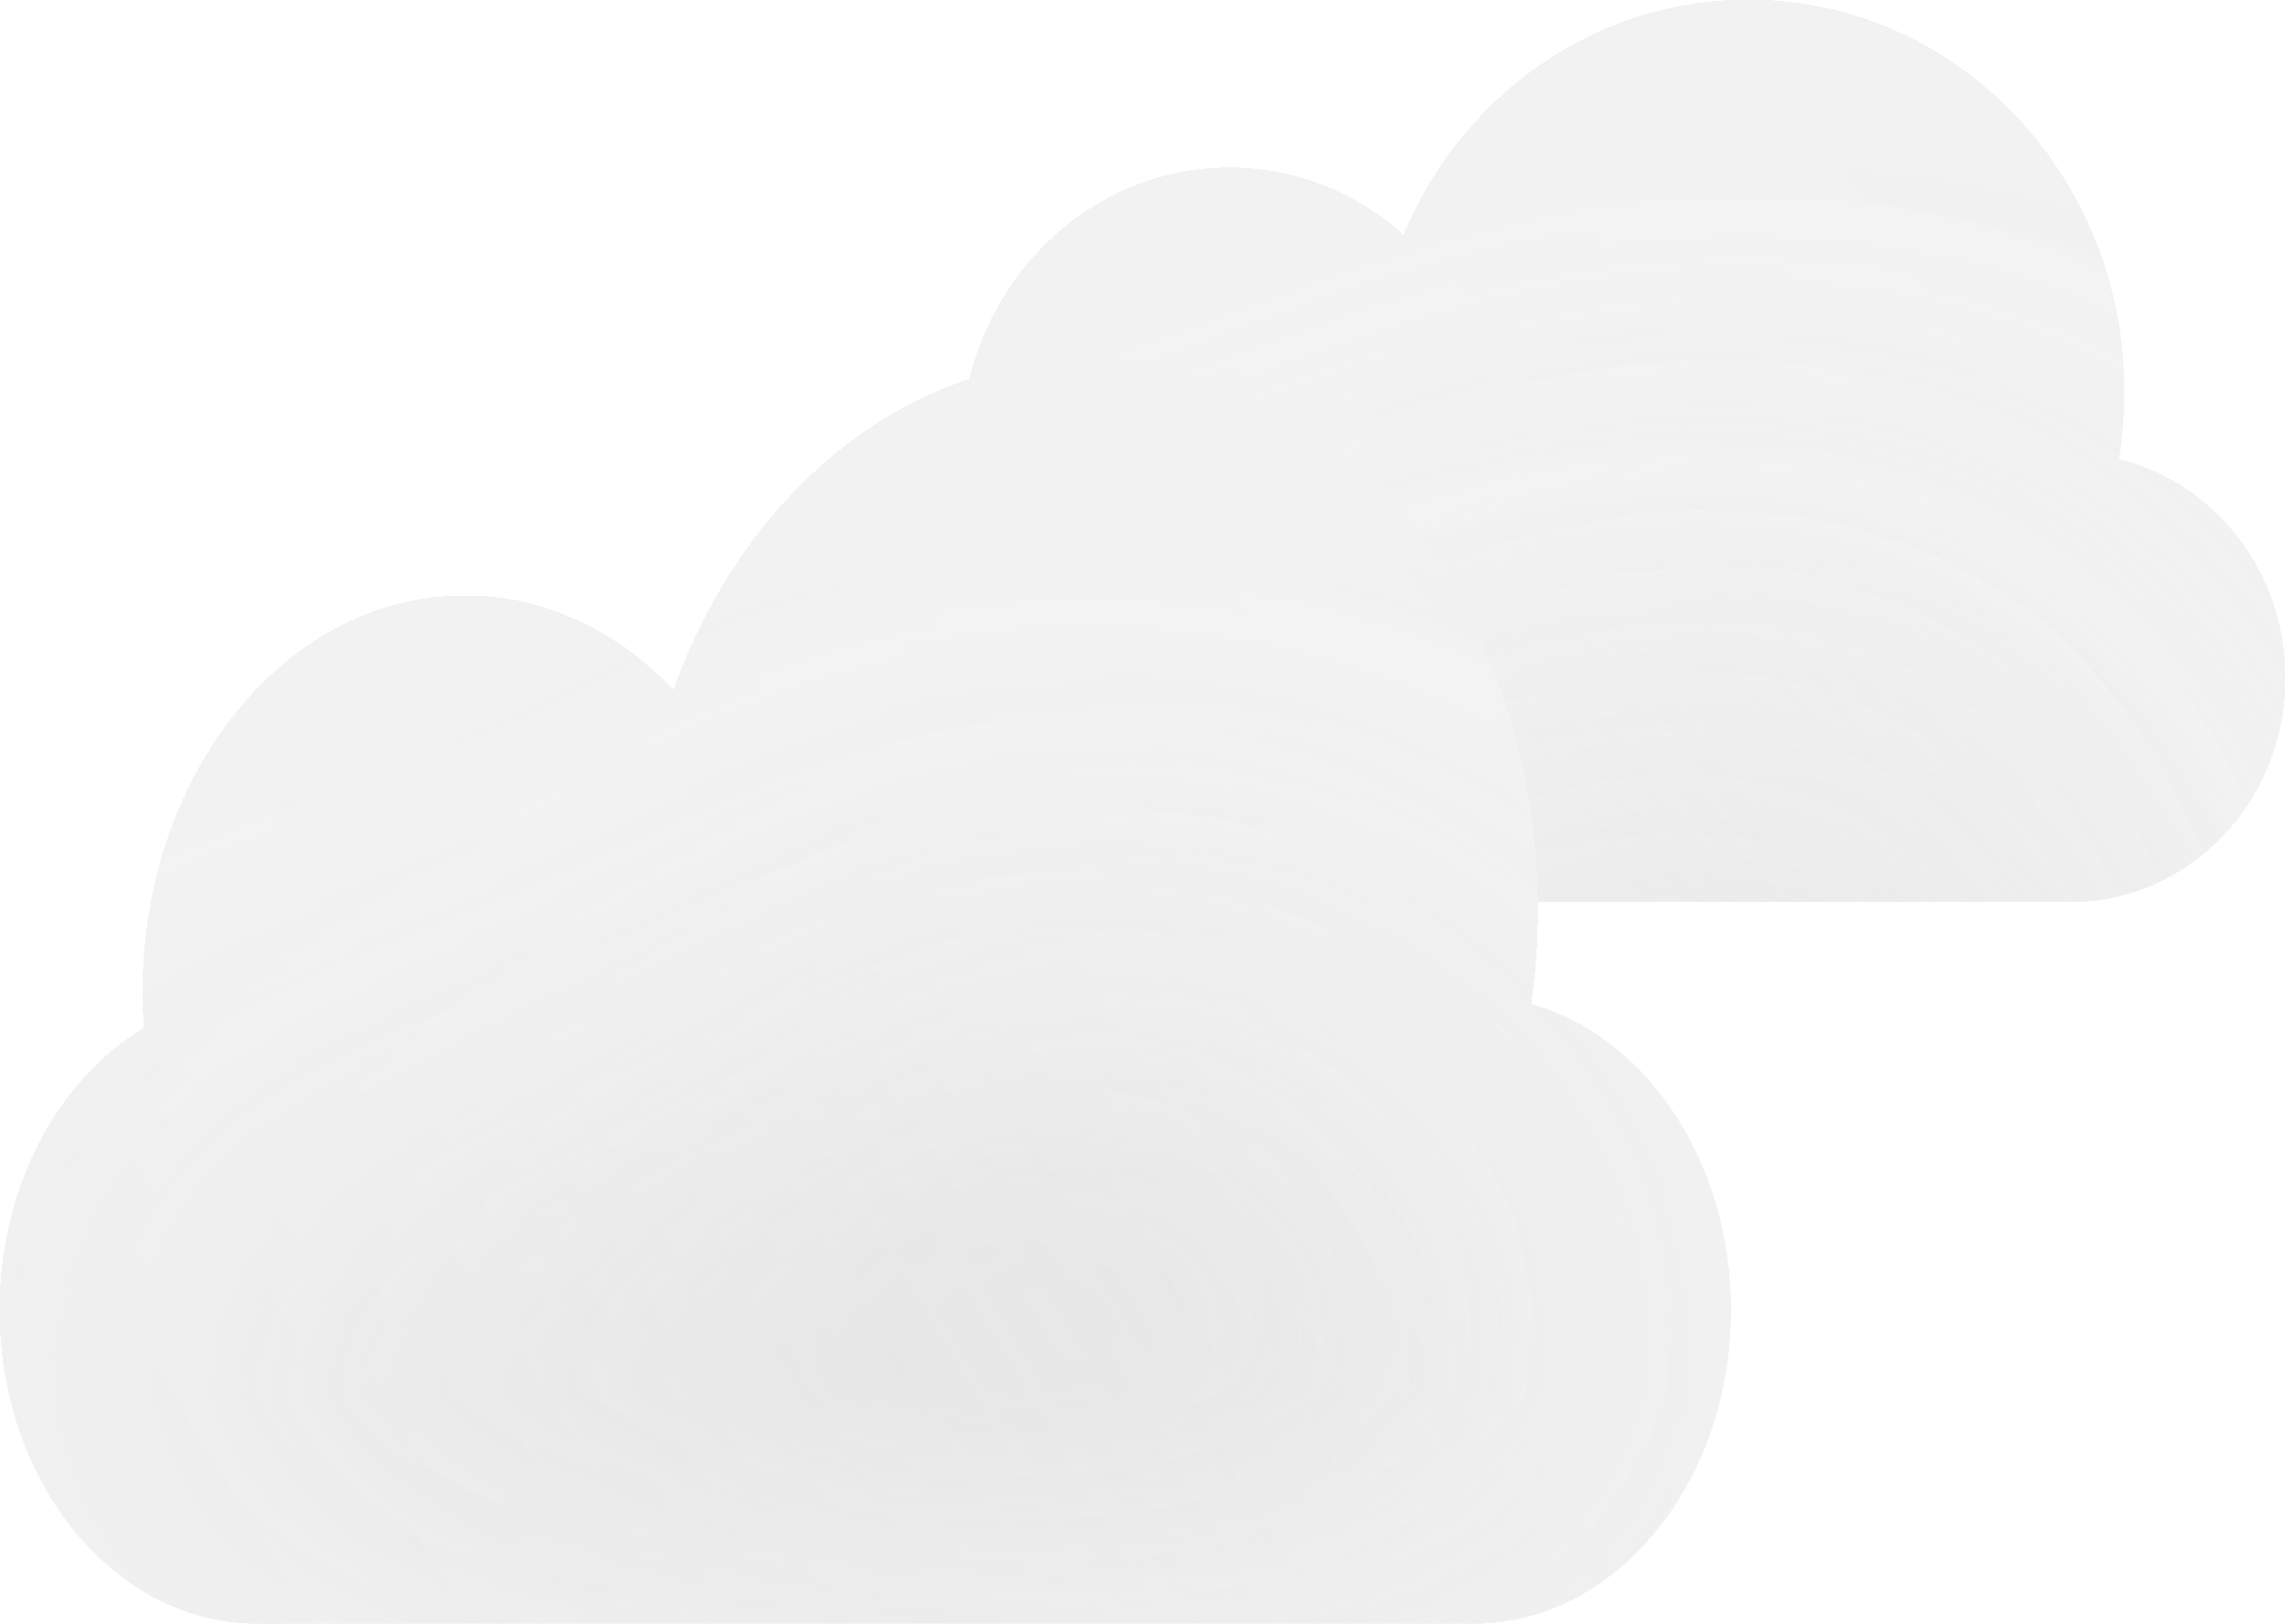
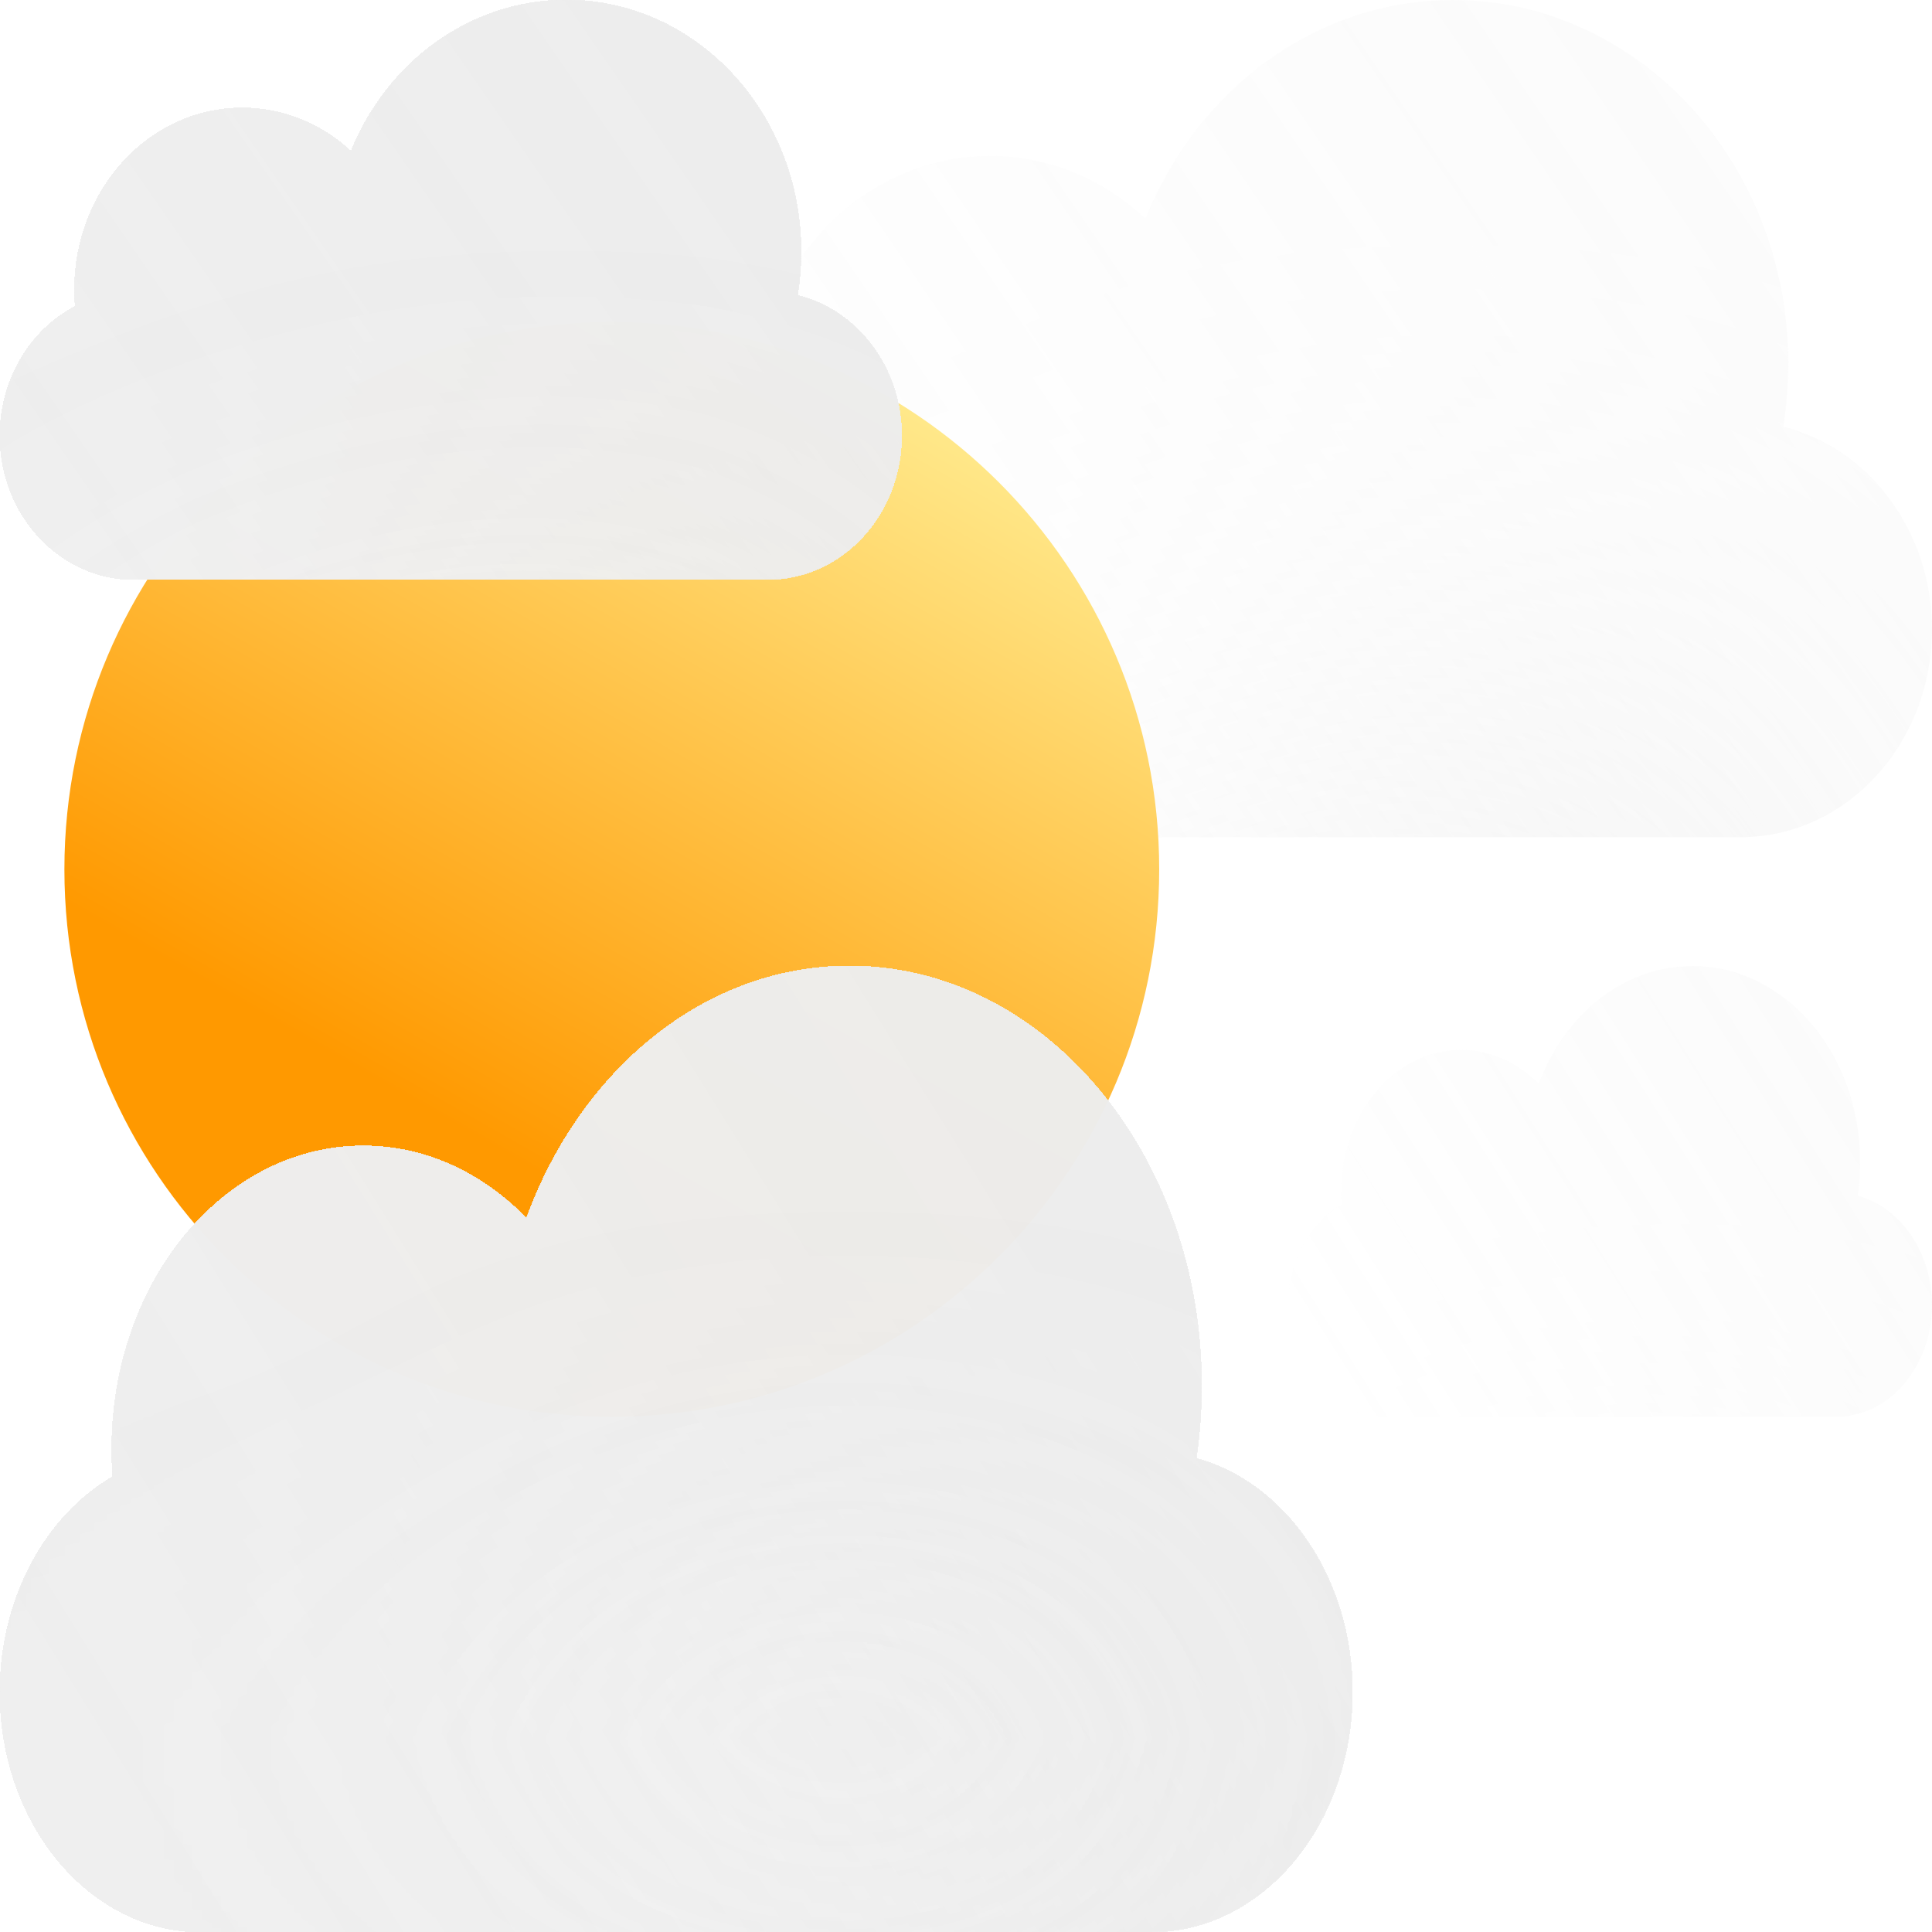
- <svg xmlns="http://www.w3.org/2000/svg" width="38" height="27" viewBox="0 0 38 27" fill="none">
-   <g filter="url(#filter0_bi_231_541)">
-     <g filter="url(#filter1_i_231_541)">
-       <path d="M35.229 7.645C35.29 7.279 35.322 6.902 35.322 6.517C35.322 2.918 32.525 0 29.074 0C26.509 0 24.305 1.613 23.343 3.919C22.563 3.217 21.552 2.793 20.446 2.793C17.982 2.793 15.983 4.9 15.983 7.5C15.983 7.645 15.99 7.788 16.002 7.929C14.816 8.535 14 9.806 14 11.276C14 13.333 15.598 15 17.57 15H34.43C36.401 15 38 13.333 38 11.276C38 9.506 36.816 8.024 35.229 7.645Z" fill="url(#paint0_linear_231_541)" />
-     </g>
+ <svg xmlns="http://www.w3.org/2000/svg" width="30" height="30" viewBox="0 0 30 30" fill="none">
+   <g filter="url(#filter0_i_239_795)">
+     <path d="M27.691 6.626C27.742 6.308 27.769 5.982 27.769 5.648C27.769 2.529 25.438 0 22.562 0C20.424 0 18.587 1.398 17.786 3.396C17.136 2.788 16.293 2.421 15.372 2.421C13.318 2.421 11.653 4.247 11.653 6.5C11.653 6.625 11.658 6.75 11.668 6.872C10.68 7.397 10 8.499 10 9.772C10 11.555 11.332 13 12.975 13H27.025C28.668 13 30 11.555 30 9.772C30 8.238 29.013 6.954 27.691 6.626Z" fill="url(#paint0_linear_239_795)" />
  </g>
-   <g filter="url(#filter2_bi_231_541)">
-     <g filter="url(#filter3_i_231_541)">
-       <path d="M25.457 16.704C25.53 16.191 25.569 15.663 25.569 15.124C25.569 10.085 22.214 6 18.076 6C15 6 12.357 8.258 11.203 11.487C10.269 10.504 9.056 9.91 7.73 9.91C4.774 9.91 2.378 12.861 2.378 16.5C2.378 16.703 2.386 16.903 2.4 17.101C0.979 17.949 0 19.729 0 21.786C0 24.666 1.917 27 4.281 27H24.498C26.863 27 28.78 24.666 28.78 21.786C28.78 19.308 27.36 17.234 25.457 16.704Z" fill="url(#paint1_linear_231_541)" />
-     </g>
+   <g filter="url(#filter1_i_239_795)">
+     <path d="M28.845 18.568C28.871 18.397 28.884 18.221 28.884 18.041C28.884 16.362 27.719 15 26.281 15C25.212 15 24.294 15.753 23.893 16.829C23.568 16.501 23.146 16.303 22.686 16.303C21.659 16.303 20.826 17.287 20.826 18.5C20.826 18.568 20.829 18.634 20.834 18.7C20.34 18.983 20 19.576 20 20.262C20 21.222 20.666 22 21.488 22H28.512C29.334 22 30 21.222 30 20.262C30 19.436 29.507 18.744 28.845 18.568Z" fill="url(#paint1_linear_239_795)" />
+   </g>
+   <path d="M18 13.5C18 18.194 14.194 22 9.5 22C4.806 22 1 18.194 1 13.5C1 8.806 4.806 5 9.5 5C14.194 5 18 8.806 18 13.5Z" fill="url(#paint2_linear_239_795)" />
+   <g filter="url(#filter2_i_239_795)">
+     <path d="M18.575 22.645C18.629 22.279 18.657 21.902 18.657 21.517C18.657 17.918 16.209 15 13.19 15C10.945 15 9.017 16.613 8.175 18.919C7.493 18.217 6.608 17.793 5.641 17.793C3.484 17.793 1.736 19.901 1.736 22.5C1.736 22.645 1.741 22.788 1.752 22.929C0.714 23.535 3.04927e-07 24.806 3.04927e-07 26.276C3.04927e-07 28.333 1.399 30 3.124 30H17.876C19.601 30 21 28.333 21 26.276C21 24.506 19.964 23.024 18.575 22.645Z" fill="url(#paint3_linear_239_795)" />
+   </g>
+   <g filter="url(#filter3_i_239_795)">
+     <path d="M12.384 4.587C12.419 4.367 12.438 4.141 12.438 3.91C12.438 1.751 10.806 0 8.793 0C7.297 0 6.011 0.968 5.45 2.351C4.995 1.93 4.405 1.676 3.76 1.676C2.323 1.676 1.157 2.94 1.157 4.5C1.157 4.587 1.161 4.673 1.168 4.758C0.476 5.121 2.03285e-07 5.884 2.03285e-07 6.766C2.03285e-07 8 0.932 9 2.083 9H11.917C13.068 9 14 8 14 6.766C14 5.703 13.309 4.814 12.384 4.587Z" fill="url(#paint4_linear_239_795)" />
  </g>
  <defs>
-     <filter id="filter0_bi_231_541" x="9" y="-5" width="34" height="30" filterUnits="userSpaceOnUse" color-interpolation-filters="sRGB">
-       <feFlood flood-opacity="0" result="BackgroundImageFix" />
-       <feGaussianBlur in="BackgroundImageFix" stdDeviation="2.5" />
-       <feComposite in2="SourceAlpha" operator="in" result="effect1_backgroundBlur_231_541" />
-       <feBlend mode="normal" in="SourceGraphic" in2="effect1_backgroundBlur_231_541" result="shape" />
-       <feColorMatrix in="SourceAlpha" type="matrix" values="0 0 0 0 0 0 0 0 0 0 0 0 0 0 0 0 0 0 127 0" result="hardAlpha" />
-       <feOffset dy="10" />
-       <feGaussianBlur stdDeviation="9" />
-       <feComposite in2="hardAlpha" operator="arithmetic" k2="-1" k3="1" />
-       <feColorMatrix type="matrix" values="0 0 0 0 0 0 0 0 0 0 0 0 0 0 0 0 0 0 0.05 0" />
-       <feBlend mode="normal" in2="shape" result="effect2_innerShadow_231_541" />
-     </filter>
-     <filter id="filter1_i_231_541" x="14" y="0" width="24" height="25" filterUnits="userSpaceOnUse" color-interpolation-filters="sRGB">
+     <filter id="filter0_i_239_795" x="10" y="0" width="20" height="23" filterUnits="userSpaceOnUse" color-interpolation-filters="sRGB">
      <feFlood flood-opacity="0" result="BackgroundImageFix" />
      <feBlend mode="normal" in="SourceGraphic" in2="BackgroundImageFix" result="shape" />
      <feColorMatrix in="SourceAlpha" type="matrix" values="0 0 0 0 0 0 0 0 0 0 0 0 0 0 0 0 0 0 127 0" result="hardAlpha" />
      <feOffset dy="11" />
      <feGaussianBlur stdDeviation="5" />
      <feComposite in2="hardAlpha" operator="arithmetic" k2="-1" k3="1" />
-       <feColorMatrix type="matrix" values="0 0 0 0 1 0 0 0 0 1 0 0 0 0 1 0 0 0 1 0" />
-       <feBlend mode="normal" in2="shape" result="effect1_innerShadow_231_541" />
+       <feColorMatrix type="matrix" values="0 0 0 0 1 0 0 0 0 1 0 0 0 0 1 0 0 0 0.8 0" />
+       <feBlend mode="normal" in2="shape" result="effect1_innerShadow_239_795" />
    </filter>
-     <filter id="filter2_bi_231_541" x="-10" y="-4" width="48.779" height="41" filterUnits="userSpaceOnUse" color-interpolation-filters="sRGB">
-       <feFlood flood-opacity="0" result="BackgroundImageFix" />
-       <feGaussianBlur in="BackgroundImageFix" stdDeviation="5" />
-       <feComposite in2="SourceAlpha" operator="in" result="effect1_backgroundBlur_231_541" />
-       <feBlend mode="normal" in="SourceGraphic" in2="effect1_backgroundBlur_231_541" result="shape" />
-       <feColorMatrix in="SourceAlpha" type="matrix" values="0 0 0 0 0 0 0 0 0 0 0 0 0 0 0 0 0 0 127 0" result="hardAlpha" />
-       <feOffset dy="10" />
-       <feGaussianBlur stdDeviation="9" />
-       <feComposite in2="hardAlpha" operator="arithmetic" k2="-1" k3="1" />
-       <feColorMatrix type="matrix" values="0 0 0 0 0 0 0 0 0 0 0 0 0 0 0 0 0 0 0.05 0" />
-       <feBlend mode="normal" in2="shape" result="effect2_innerShadow_231_541" />
-     </filter>
-     <filter id="filter3_i_231_541" x="0" y="6" width="28.779" height="31" filterUnits="userSpaceOnUse" color-interpolation-filters="sRGB">
+     <filter id="filter1_i_239_795" x="20" y="15" width="10" height="17" filterUnits="userSpaceOnUse" color-interpolation-filters="sRGB">
      <feFlood flood-opacity="0" result="BackgroundImageFix" />
      <feBlend mode="normal" in="SourceGraphic" in2="BackgroundImageFix" result="shape" />
      <feColorMatrix in="SourceAlpha" type="matrix" values="0 0 0 0 0 0 0 0 0 0 0 0 0 0 0 0 0 0 127 0" result="hardAlpha" />
      <feOffset dy="11" />
      <feGaussianBlur stdDeviation="5" />
      <feComposite in2="hardAlpha" operator="arithmetic" k2="-1" k3="1" />
-       <feColorMatrix type="matrix" values="0 0 0 0 1 0 0 0 0 1 0 0 0 0 1 0 0 0 1 0" />
-       <feBlend mode="normal" in2="shape" result="effect1_innerShadow_231_541" />
+       <feColorMatrix type="matrix" values="0 0 0 0 1 0 0 0 0 1 0 0 0 0 1 0 0 0 0.8 0" />
+       <feBlend mode="normal" in2="shape" result="effect1_innerShadow_239_795" />
    </filter>
-     <linearGradient id="paint0_linear_231_541" x1="15.527" y1="13.661" x2="40.619" y2="-4.162" gradientUnits="userSpaceOnUse">
-       <stop stop-color="#DEDEDE" stop-opacity="0.6" />
-       <stop offset="1" stop-color="#DEDEDE" stop-opacity="0.85" />
+     <filter id="filter2_i_239_795" x="0" y="15" width="21" height="25" filterUnits="userSpaceOnUse" color-interpolation-filters="sRGB">
+       <feFlood flood-opacity="0" result="BackgroundImageFix" />
+       <feBlend mode="normal" in="SourceGraphic" in2="BackgroundImageFix" result="shape" />
+       <feColorMatrix in="SourceAlpha" type="matrix" values="0 0 0 0 0 0 0 0 0 0 0 0 0 0 0 0 0 0 127 0" result="hardAlpha" />
+       <feOffset dy="11" />
+       <feGaussianBlur stdDeviation="5" />
+       <feComposite in2="hardAlpha" operator="arithmetic" k2="-1" k3="1" />
+       <feColorMatrix type="matrix" values="0 0 0 0 0.929 0 0 0 0 0.929 0 0 0 0 0.929 0 0 0 0.9 0" />
+       <feBlend mode="normal" in2="shape" result="effect1_innerShadow_239_795" />
+     </filter>
+     <filter id="filter3_i_239_795" x="0" y="0" width="14" height="19" filterUnits="userSpaceOnUse" color-interpolation-filters="sRGB">
+       <feFlood flood-opacity="0" result="BackgroundImageFix" />
+       <feBlend mode="normal" in="SourceGraphic" in2="BackgroundImageFix" result="shape" />
+       <feColorMatrix in="SourceAlpha" type="matrix" values="0 0 0 0 0 0 0 0 0 0 0 0 0 0 0 0 0 0 127 0" result="hardAlpha" />
+       <feOffset dy="11" />
+       <feGaussianBlur stdDeviation="5" />
+       <feComposite in2="hardAlpha" operator="arithmetic" k2="-1" k3="1" />
+       <feColorMatrix type="matrix" values="0 0 0 0 0.929 0 0 0 0 0.929 0 0 0 0 0.929 0 0 0 0.9 0" />
+       <feBlend mode="normal" in2="shape" result="effect1_innerShadow_239_795" />
+     </filter>
+     <linearGradient id="paint0_linear_239_795" x1="11.272" y1="11.839" x2="32.725" y2="-2.813" gradientUnits="userSpaceOnUse">
+       <stop stop-color="white" />
+       <stop offset="1" stop-color="#DEDEDE" stop-opacity="0.7" />
    </linearGradient>
-     <linearGradient id="paint1_linear_231_541" x1="1.831" y1="25.125" x2="34.871" y2="5.023" gradientUnits="userSpaceOnUse">
-       <stop stop-color="#DEDEDE" />
-       <stop offset="1" stop-color="#DEDEDE" stop-opacity="0.8" />
+     <linearGradient id="paint1_linear_239_795" x1="20.636" y1="21.375" x2="31.854" y2="14.261" gradientUnits="userSpaceOnUse">
+       <stop stop-color="white" />
+       <stop offset="1" stop-color="#DEDEDE" stop-opacity="0.7" />
+     </linearGradient>
+     <linearGradient id="paint2_linear_239_795" x1="8.209" y1="18.127" x2="15.203" y2="5.861" gradientUnits="userSpaceOnUse">
+       <stop stop-color="#FF9900" />
+       <stop offset="1" stop-color="#FFEE94" />
+     </linearGradient>
+     <linearGradient id="paint3_linear_239_795" x1="1.336" y1="28.661" x2="25.164" y2="13.851" gradientUnits="userSpaceOnUse">
+       <stop stop-color="white" />
+       <stop offset="1" stop-color="#DEDEDE" stop-opacity="0.7" />
+     </linearGradient>
+     <linearGradient id="paint4_linear_239_795" x1="0.89" y1="8.196" x2="15.802" y2="-2.101" gradientUnits="userSpaceOnUse">
+       <stop stop-color="white" />
+       <stop offset="1" stop-color="#DEDEDE" stop-opacity="0.7" />
    </linearGradient>
  </defs>
</svg>
